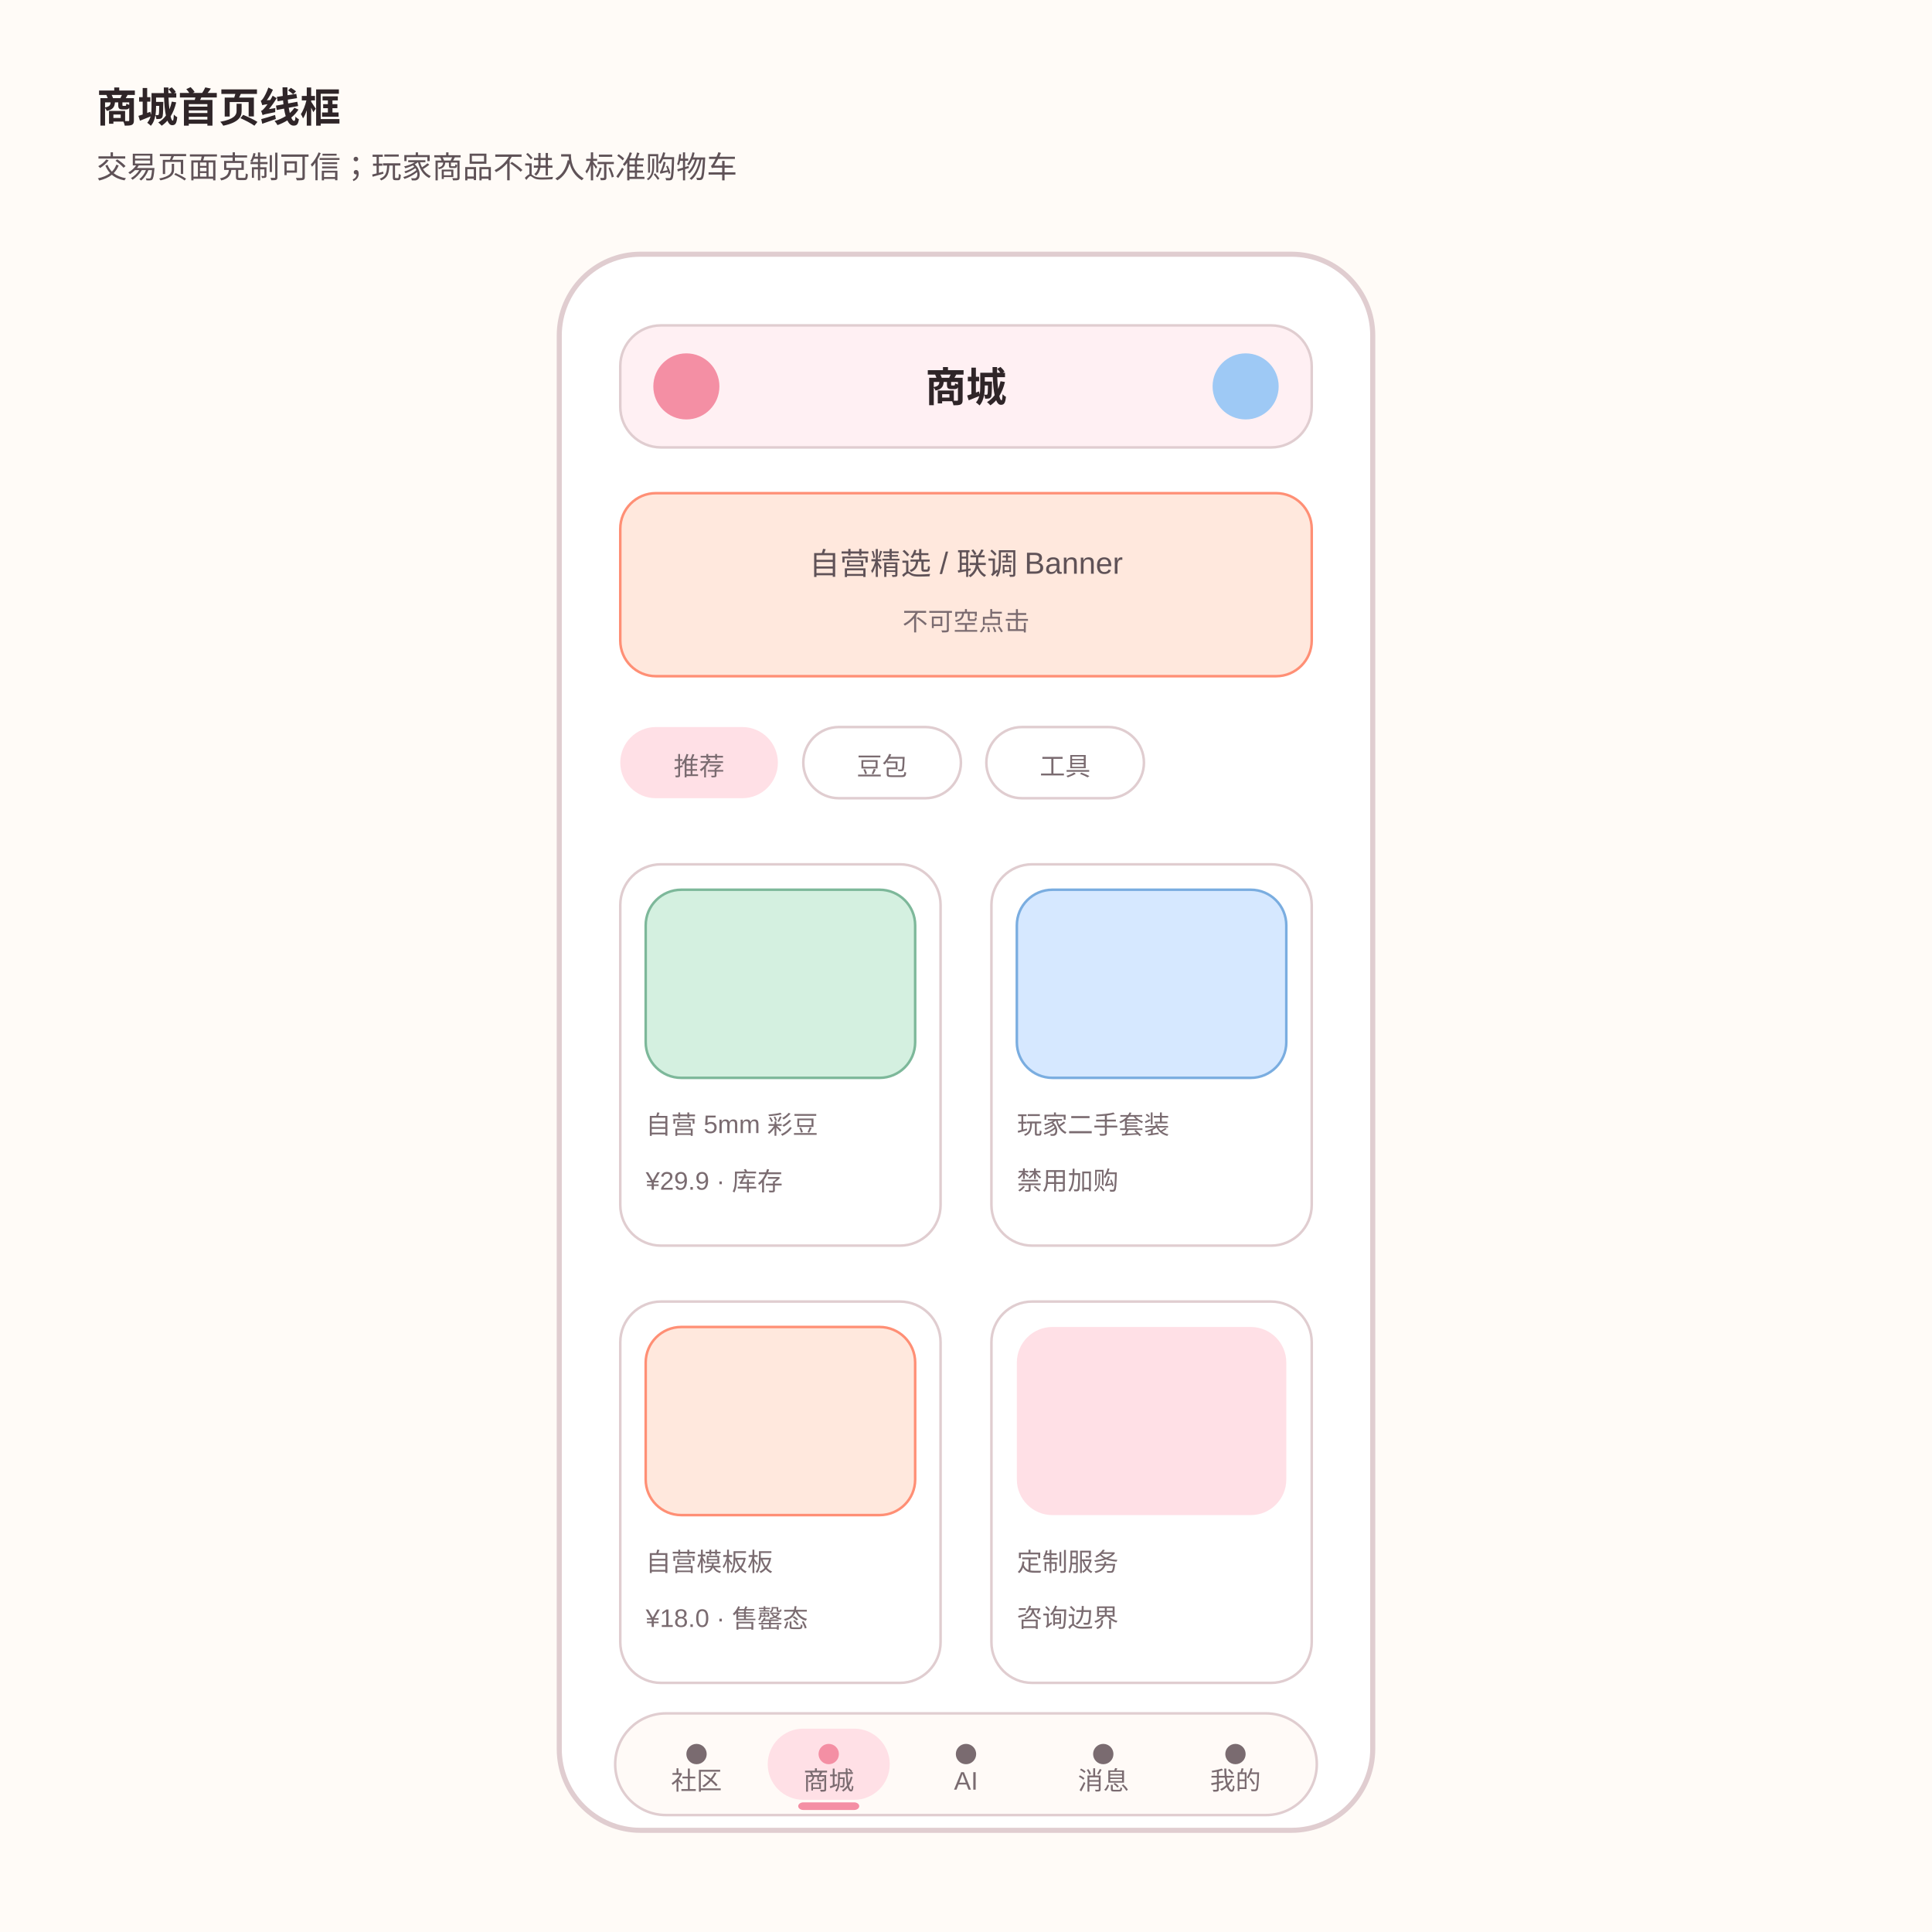
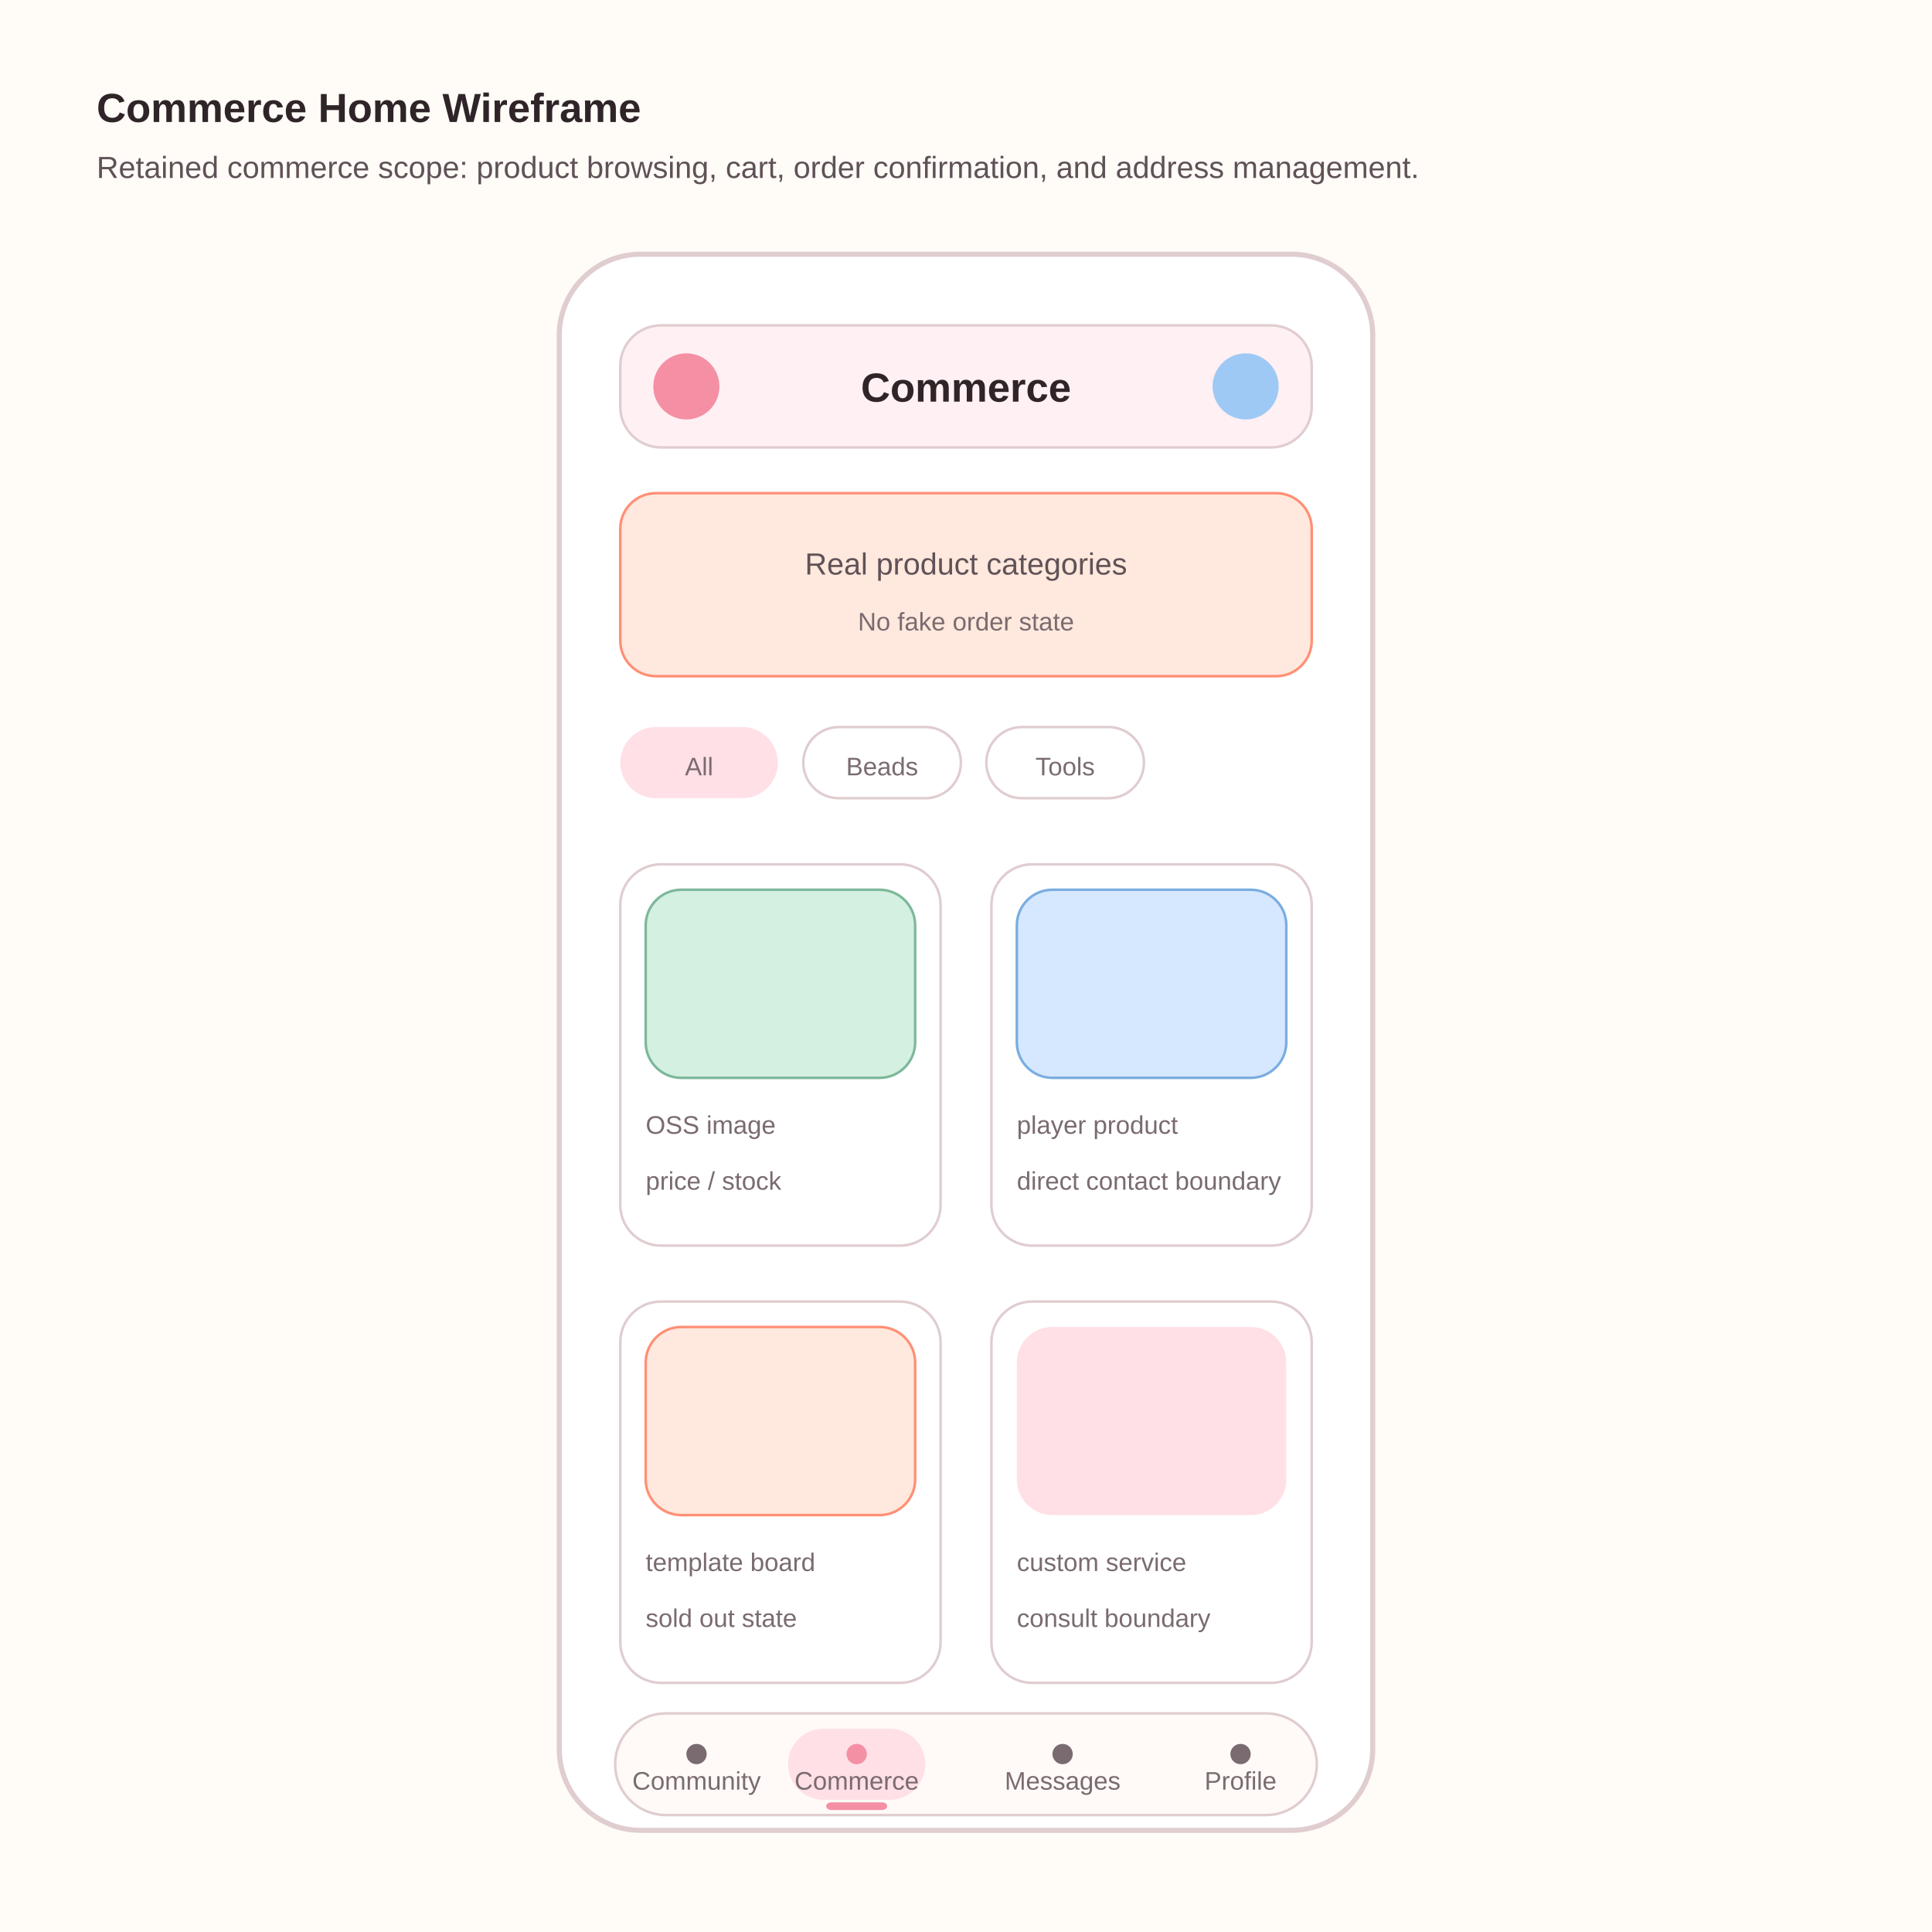
<svg xmlns="http://www.w3.org/2000/svg" viewBox="0 0 760 760">
  <defs>
    <style>
-       text{font-family:'Noto Sans SC','Microsoft YaHei',Arial,sans-serif}.bg{fill:#FFFBF7}.phone{fill:#fff;stroke:#E0CDD0;stroke-width:2;rx:32}.bar{fill:#FFF0F3;stroke:#E0CDD0;rx:16}.petal{fill:#F48FA4}.mint{fill:#D4F0E0;stroke:#7DB89A;rx:14}.sky{fill:#D6E8FF;stroke:#7AADE0;rx:14}.coral{fill:#FFE8DD;stroke:#FF8F75;rx:14}.card{fill:#fff;stroke:#E0CDD0;rx:16}.label{fill:#2F2528;font-size:16px;font-weight:800}.small{fill:#5F5257;font-size:12px}.tiny{fill:#7A6B70;font-size:10px}
+       text{font-family:'Noto Sans SC','Microsoft YaHei',Arial,sans-serif}
+       .bg{fill:#FFFBF7}.phone{fill:#fff;stroke:#E0CDD0;stroke-width:2;rx:32}.bar{fill:#FFF0F3;stroke:#E0CDD0;rx:16}
+       .petal{fill:#F48FA4}.mint{fill:#D4F0E0;stroke:#7DB89A;rx:14}.sky{fill:#D6E8FF;stroke:#7AADE0;rx:14}.coral{fill:#FFE8DD;stroke:#FF8F75;rx:14}.card{fill:#fff;stroke:#E0CDD0;rx:16}
+       .label{fill:#2F2528;font-size:16px;font-weight:800}.small{fill:#5F5257;font-size:12px}.tiny{fill:#7A6B70;font-size:10px}
    </style>
  </defs>
  <rect width="760" height="760" class="bg" />
-   <text x="38" y="48" class="label">商城首页线框</text>
-   <text x="38" y="70" class="small">交易页面克制可信；玩家商品不进入标准购物车</text>
+   <text x="38" y="48" class="label">Commerce Home Wireframe</text>
+   <text x="38" y="70" class="small">Retained commerce scope: product browsing, cart, order confirmation, and address management.</text>
  <rect x="220" y="100" width="320" height="620" class="phone" />
  <rect x="244" y="128" width="272" height="48" class="bar" />
  <circle cx="270" cy="152" r="13" class="petal" />
-   <text x="380" y="158" text-anchor="middle" class="label">商城</text>
+   <text x="380" y="158" text-anchor="middle" class="label">Commerce</text>
  <circle cx="490" cy="152" r="13" fill="#9EC9F5" />
  <rect x="244" y="194" width="272" height="72" class="coral" />
-   <text x="380" y="226" text-anchor="middle" class="small">自营精选 / 联调 Banner</text>
-   <text x="380" y="248" text-anchor="middle" class="tiny">不可空点击</text>
+   <text x="380" y="226" text-anchor="middle" class="small">Real product categories</text>
+   <text x="380" y="248" text-anchor="middle" class="tiny">No fake order state</text>
  <rect x="244" y="286" width="62" height="28" rx="14" fill="#FFE0E6" />
-   <text x="275" y="305" text-anchor="middle" class="tiny">推荐</text>
+   <text x="275" y="305" text-anchor="middle" class="tiny">All</text>
  <rect x="316" y="286" width="62" height="28" rx="14" fill="#fff" stroke="#E0CDD0" />
-   <text x="347" y="305" text-anchor="middle" class="tiny">豆包</text>
+   <text x="347" y="305" text-anchor="middle" class="tiny">Beads</text>
  <rect x="388" y="286" width="62" height="28" rx="14" fill="#fff" stroke="#E0CDD0" />
-   <text x="419" y="305" text-anchor="middle" class="tiny">工具</text>
+   <text x="419" y="305" text-anchor="middle" class="tiny">Tools</text>
  <rect x="244" y="340" width="126" height="150" class="card" />
  <rect x="254" y="350" width="106" height="74" class="mint" />
-   <text x="254" y="446" class="tiny">自营 5mm 彩豆</text>
-   <text x="254" y="468" class="tiny">¥29.9 · 库存</text>
+   <text x="254" y="446" class="tiny">OSS image</text>
+   <text x="254" y="468" class="tiny">price / stock</text>
  <rect x="390" y="340" width="126" height="150" class="card" />
  <rect x="400" y="350" width="106" height="74" class="sky" />
-   <text x="400" y="446" class="tiny">玩家二手套装</text>
-   <text x="400" y="468" class="tiny">禁用加购</text>
+   <text x="400" y="446" class="tiny">player product</text>
+   <text x="400" y="468" class="tiny">direct contact boundary</text>
  <rect x="244" y="512" width="126" height="150" class="card" />
  <rect x="254" y="522" width="106" height="74" class="coral" />
-   <text x="254" y="618" class="tiny">自营模板板</text>
-   <text x="254" y="640" class="tiny">¥18.0 · 售罄态</text>
+   <text x="254" y="618" class="tiny">template board</text>
+   <text x="254" y="640" class="tiny">sold out state</text>
  <rect x="390" y="512" width="126" height="150" class="card" />
  <rect x="400" y="522" width="106" height="74" fill="#FFE0E6" rx="14" />
-   <text x="400" y="618" class="tiny">定制服务</text>
-   <text x="400" y="640" class="tiny">咨询边界</text>
+   <text x="400" y="618" class="tiny">custom service</text>
+   <text x="400" y="640" class="tiny">consult boundary</text>
  <rect x="242" y="674" width="276" height="40" rx="20" fill="#FFFAF7" stroke="#E0CDD0" />
  <circle cx="274" cy="690" r="4" fill="#7A6B70" />
-   <text x="274" y="704" text-anchor="middle" class="tiny">社区</text>
-   <rect x="302" y="680" width="48" height="28" rx="14" fill="#FFE0E6" />
-   <circle cx="326" cy="690" r="4" class="petal" />
-   <text x="326" y="704" text-anchor="middle" class="tiny">商城</text>
-   <rect x="314" y="709" width="24" height="3" rx="2" class="petal" />
-   <circle cx="380" cy="690" r="4" fill="#7A6B70" />
-   <text x="380" y="704" text-anchor="middle" class="tiny">AI</text>
-   <circle cx="434" cy="690" r="4" fill="#7A6B70" />
-   <text x="434" y="704" text-anchor="middle" class="tiny">消息</text>
-   <circle cx="486" cy="690" r="4" fill="#7A6B70" />
-   <text x="486" y="704" text-anchor="middle" class="tiny">我的</text>
+   <text x="274" y="704" text-anchor="middle" class="tiny">Community</text>
+   <rect x="310" y="680" width="54" height="28" rx="14" fill="#FFE0E6" />
+   <circle cx="337" cy="690" r="4" class="petal" />
+   <text x="337" y="704" text-anchor="middle" class="tiny">Commerce</text>
+   <rect x="325" y="709" width="24" height="3" rx="2" class="petal" />
+   <circle cx="418" cy="690" r="4" fill="#7A6B70" />
+   <text x="418" y="704" text-anchor="middle" class="tiny">Messages</text>
+   <circle cx="488" cy="690" r="4" fill="#7A6B70" />
+   <text x="488" y="704" text-anchor="middle" class="tiny">Profile</text>
</svg>
